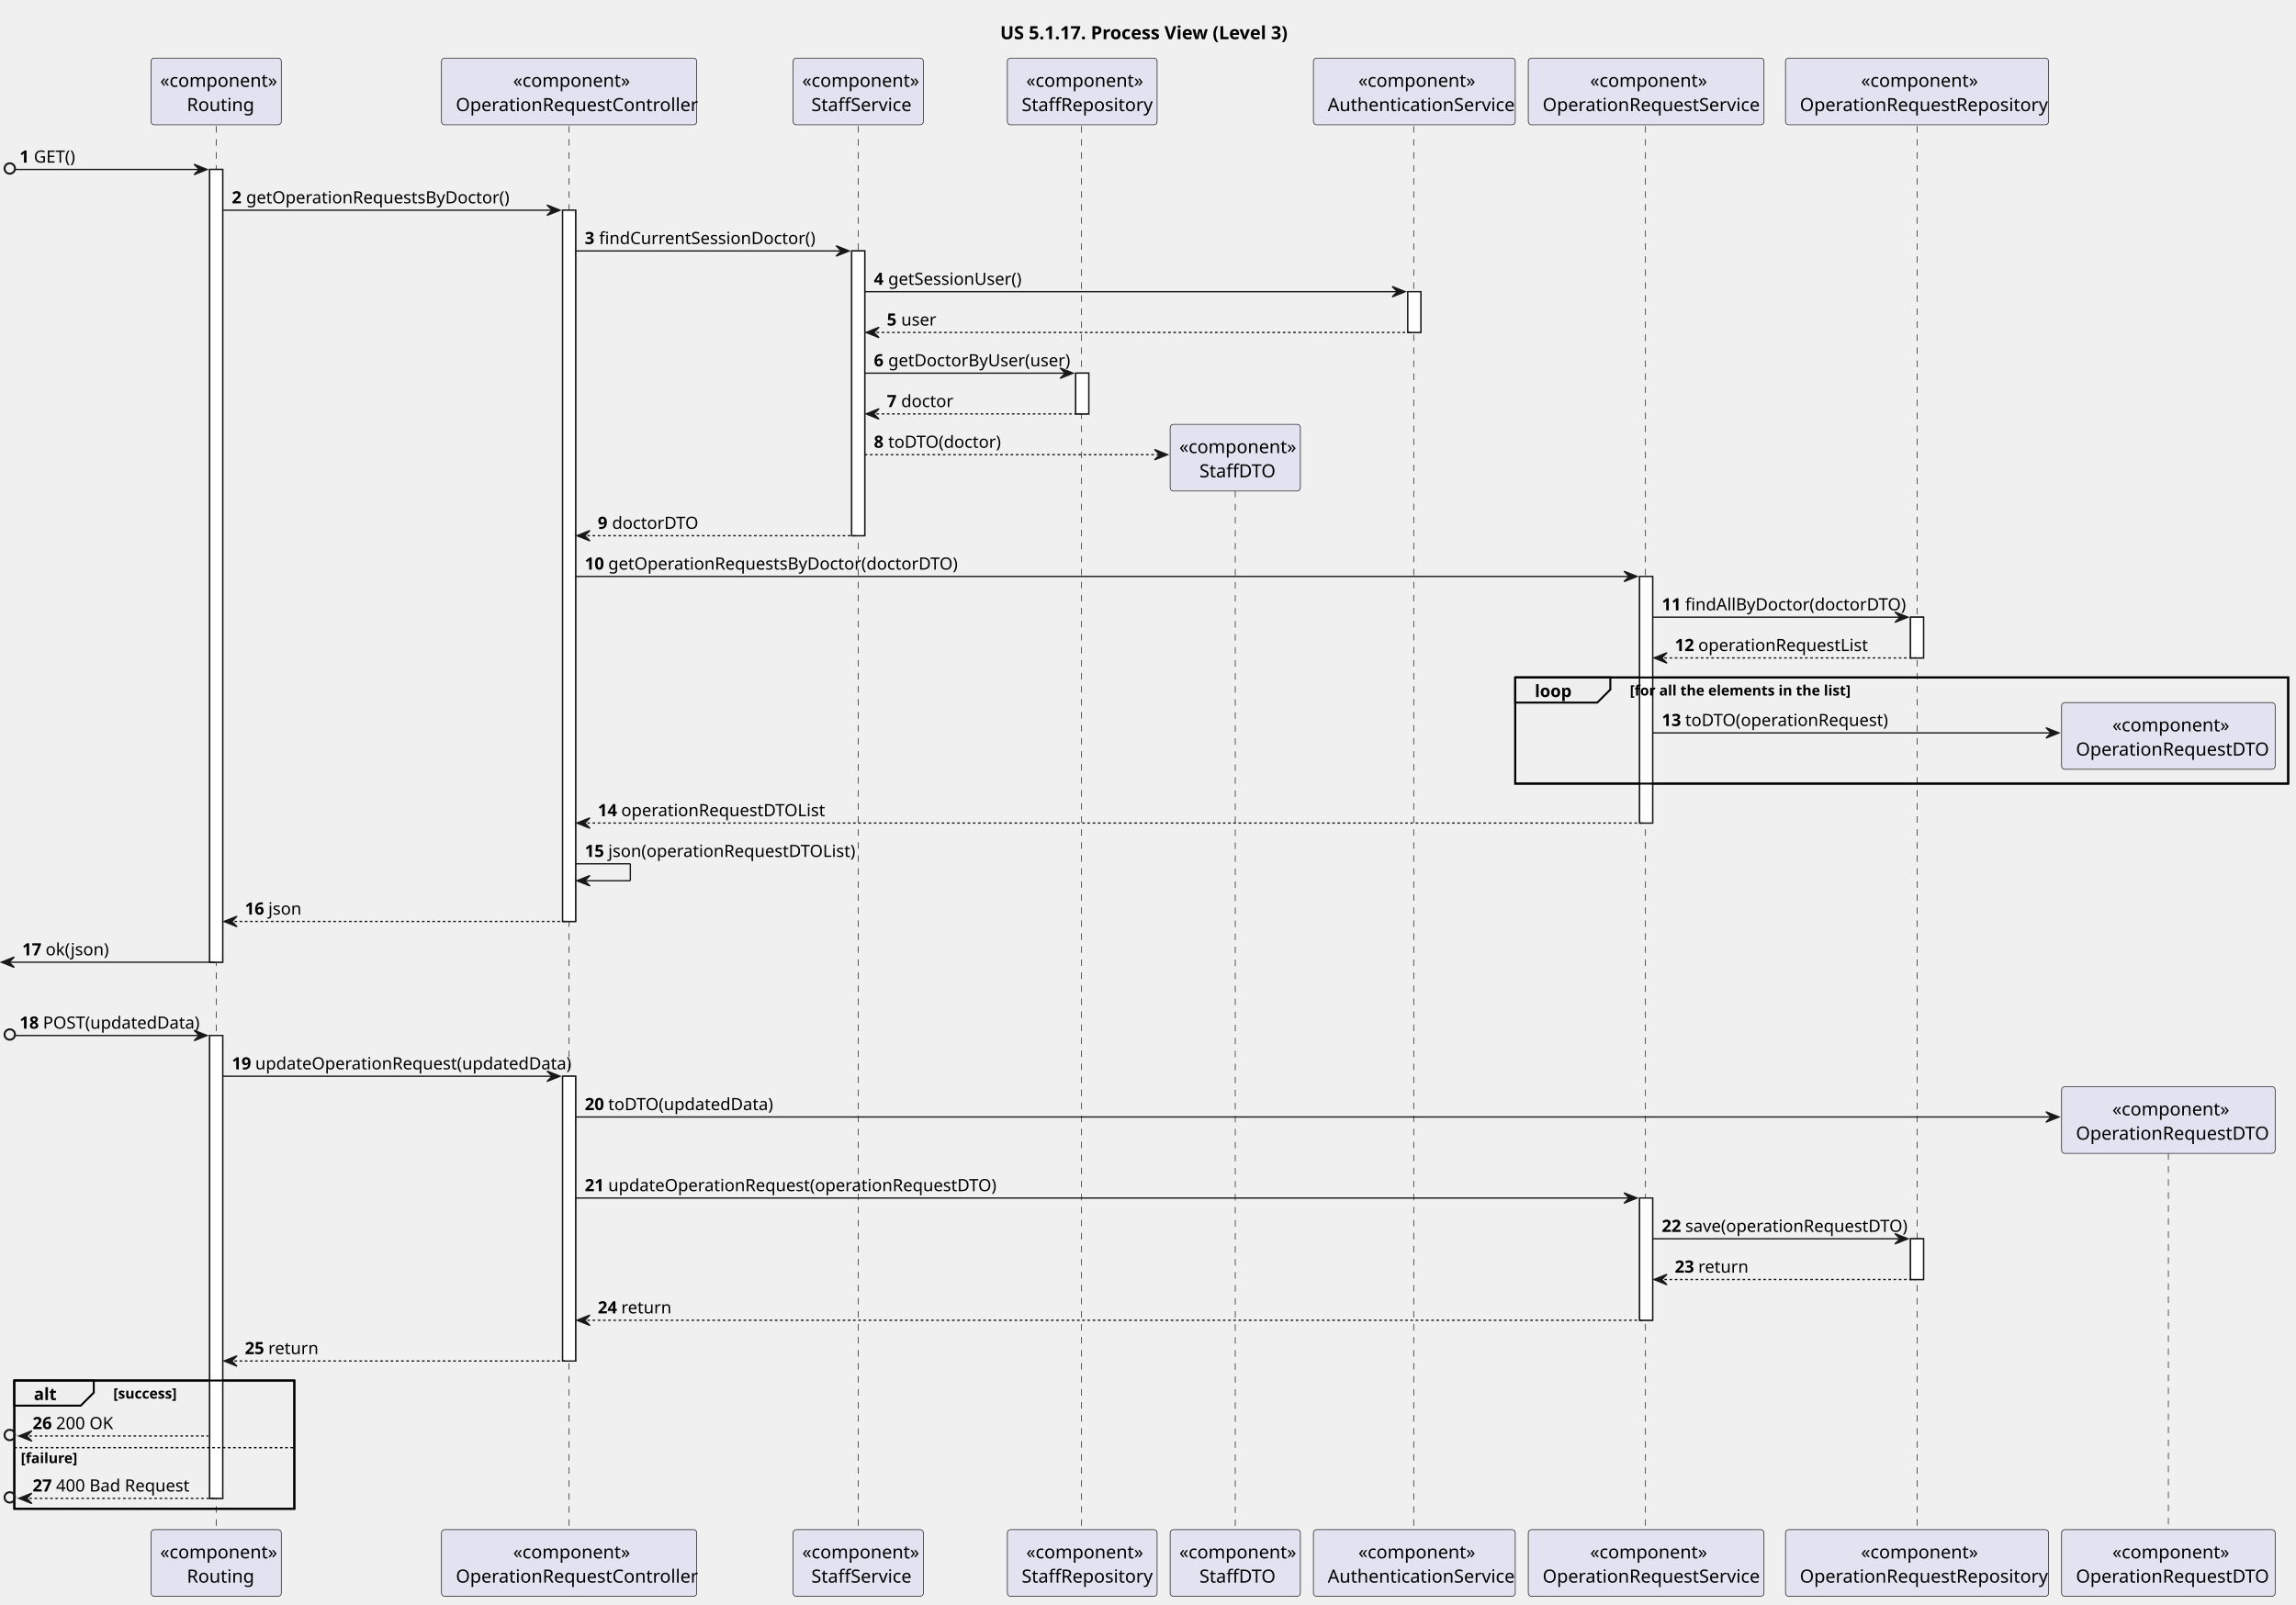
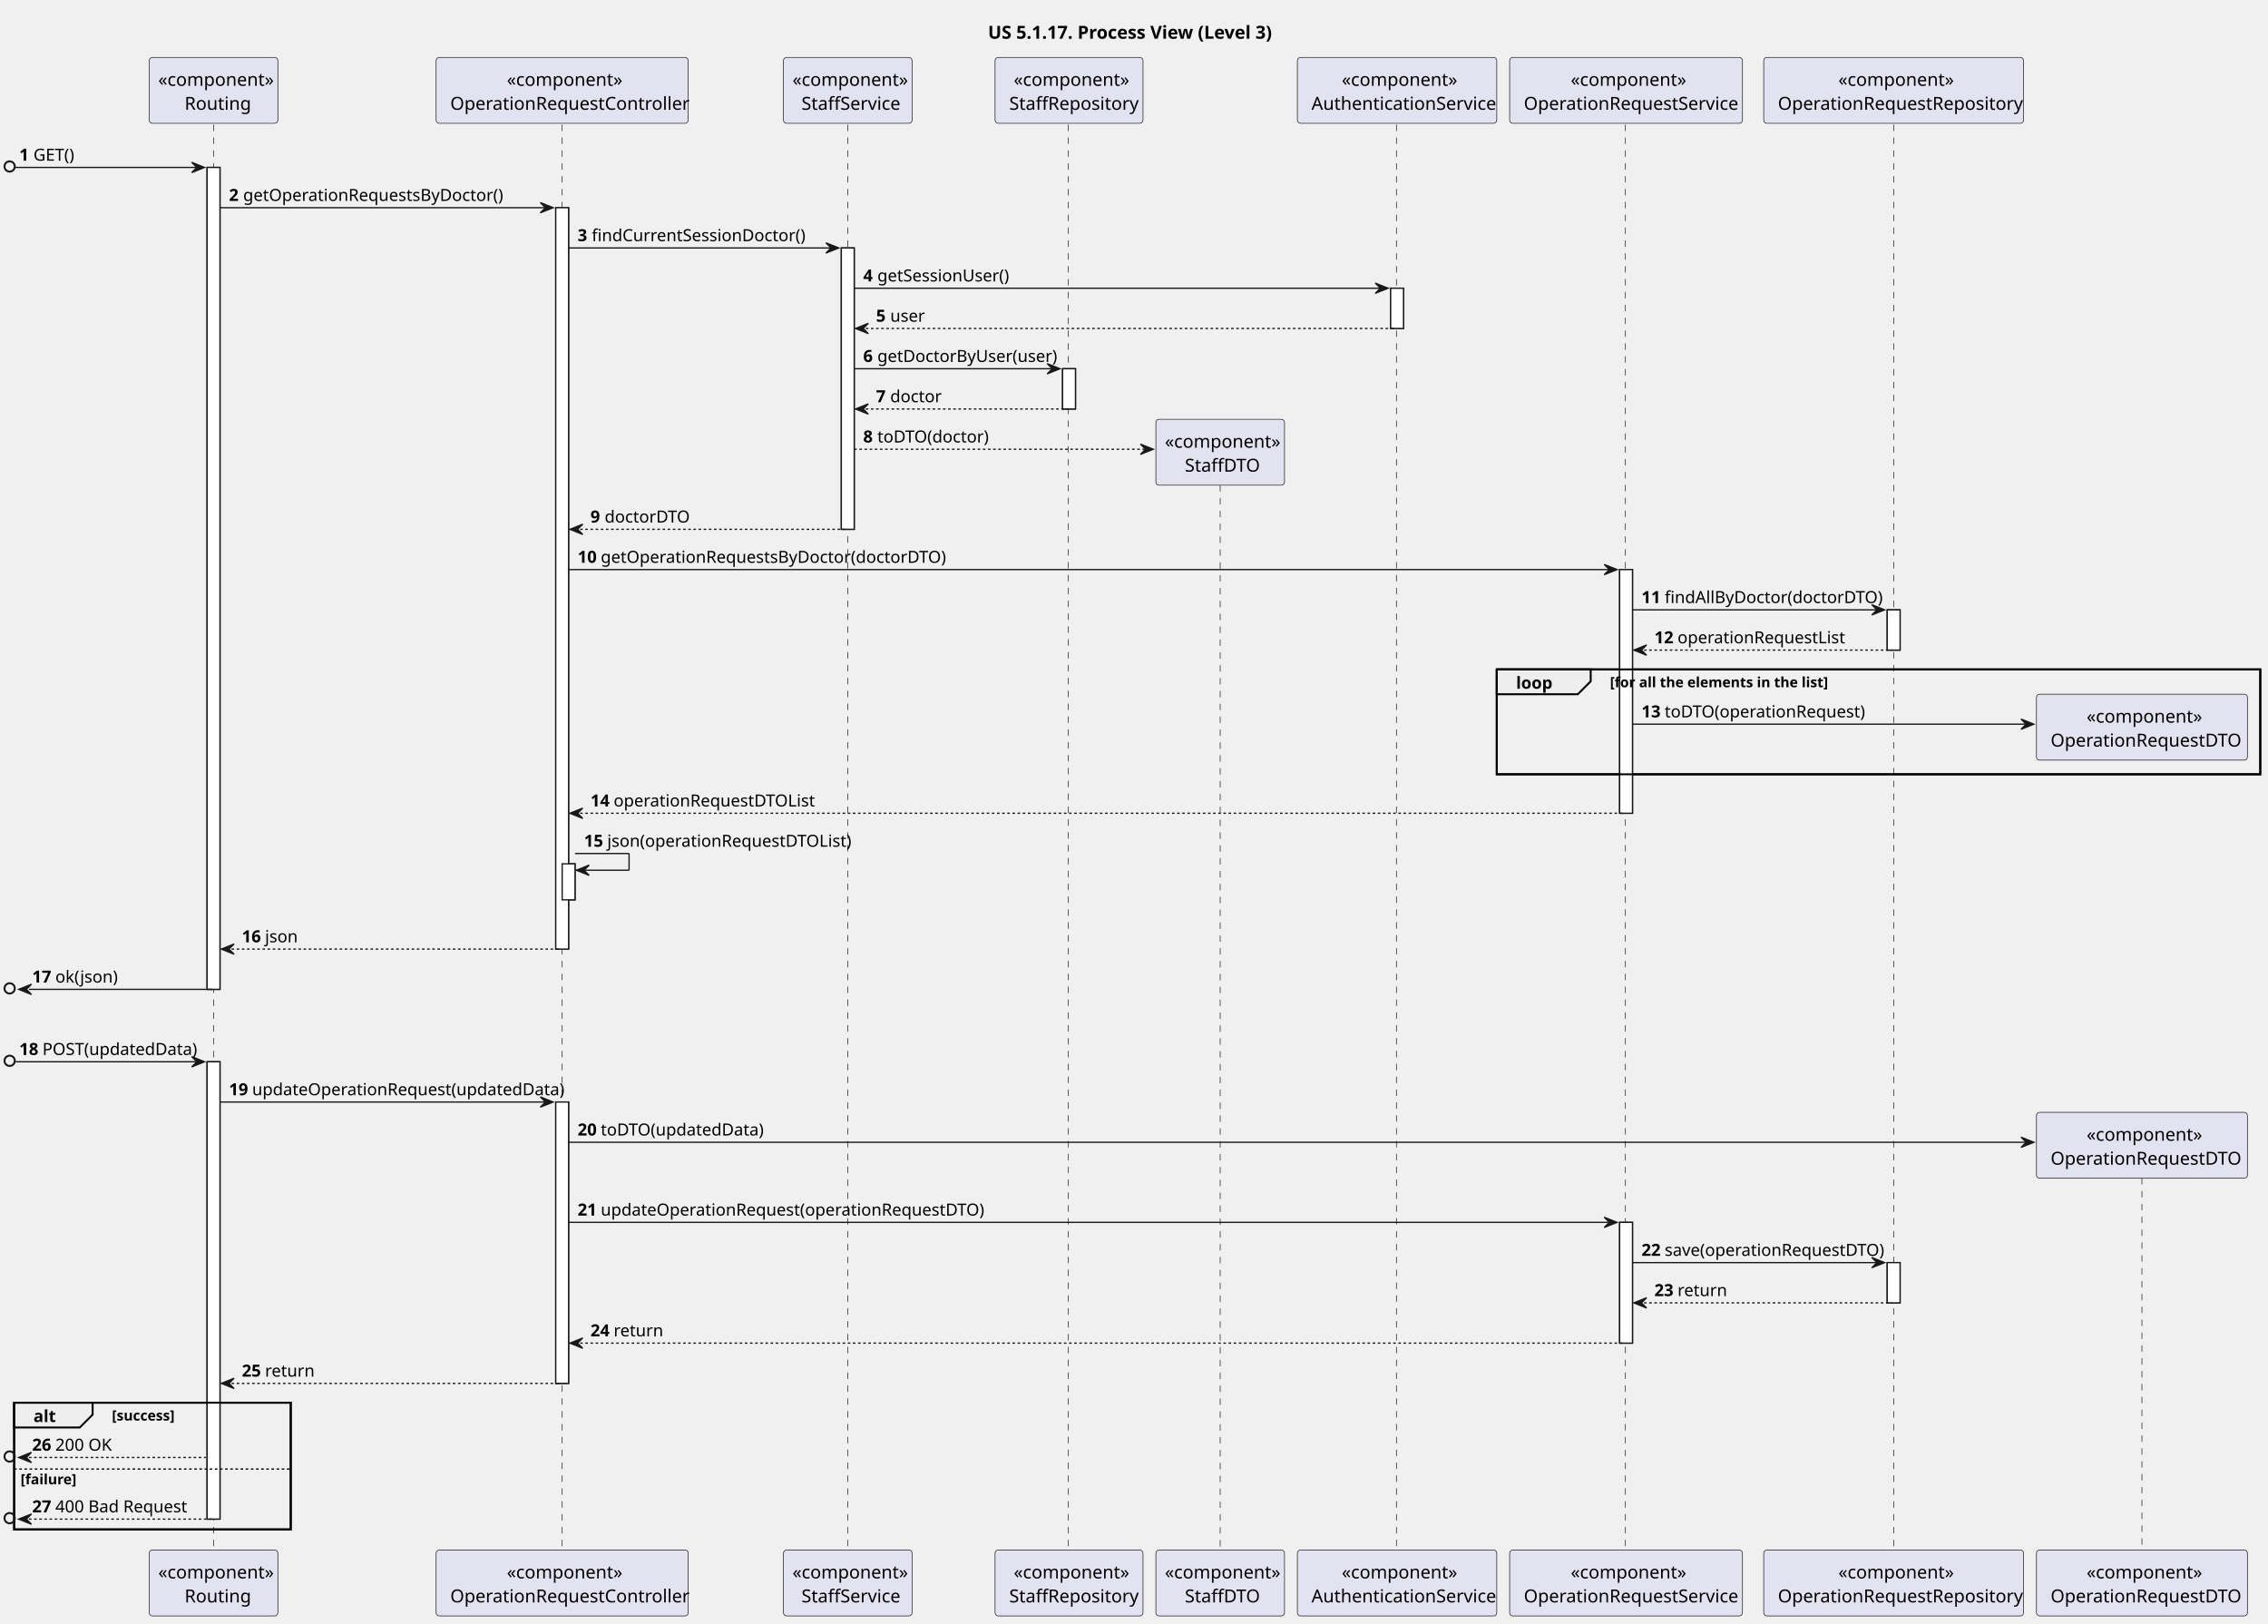
- <svg xmlns="http://www.w3.org/2000/svg" contentStyleType="text/css" height="1232px" preserveAspectRatio="none" style="width:1763px;height:1232px;background:#FFFFFF;" version="1.1" viewBox="0 0 1763 1232" width="1763px" zoomAndPan="magnify">
+ <svg xmlns="http://www.w3.org/2000/svg" contentStyleType="text/css" height="1262px" preserveAspectRatio="none" style="width:1763px;height:1262px;background:#FFFFFF;" version="1.1" viewBox="0 0 1763 1262" width="1763px" zoomAndPan="magnify">
  <defs />
  <g>
    <text fill="#000000" font-family="sans-serif" font-size="14" font-weight="bold" lengthAdjust="spacing" textLength="230" x="768" y="30.107">US 5.1.17. Process View (Level 3)</text>
-     <rect fill="#FFFFFF" height="608.85" style="stroke:#181818;stroke-width:1.0;" width="10" x="161" y="130.154" />
-     <rect fill="#FFFFFF" height="355.492" style="stroke:#181818;stroke-width:1.0;" width="10" x="161" y="795.295" />
-     <rect fill="#FFFFFF" height="546.268" style="stroke:#181818;stroke-width:1.0;" width="10" x="432" y="161.445" />
-     <rect fill="#FFFFFF" height="218.697" style="stroke:#181818;stroke-width:1.0;" width="10" x="432" y="826.586" />
+     <rect fill="#FFFFFF" height="638.85" style="stroke:#181818;stroke-width:1.0;" width="10" x="161" y="130.154" />
+     <rect fill="#FFFFFF" height="355.492" style="stroke:#181818;stroke-width:1.0;" width="10" x="161" y="825.295" />
+     <rect fill="#FFFFFF" height="576.268" style="stroke:#181818;stroke-width:1.0;" width="10" x="432" y="161.445" />
+     <rect fill="#FFFFFF" height="28" style="stroke:#181818;stroke-width:1.0;" width="10" x="437" y="671.422" />
+     <rect fill="#FFFFFF" height="218.697" style="stroke:#181818;stroke-width:1.0;" width="10" x="432" y="856.586" />
    <rect fill="#FFFFFF" height="218.697" style="stroke:#181818;stroke-width:1.0;" width="10" x="654" y="192.736" />
    <rect fill="#FFFFFF" height="31.291" style="stroke:#181818;stroke-width:1.0;" width="10" x="826" y="286.609" />
    <rect fill="#FFFFFF" height="31.291" style="stroke:#181818;stroke-width:1.0;" width="10" x="1081" y="224.027" />
    <rect fill="#FFFFFF" height="189.406" style="stroke:#181818;stroke-width:1.0;" width="10" x="1259" y="442.725" />
-     <rect fill="#FFFFFF" height="93.873" style="stroke:#181818;stroke-width:1.0;" width="10" x="1259" y="920.119" />
+     <rect fill="#FFFFFF" height="93.873" style="stroke:#181818;stroke-width:1.0;" width="10" x="1259" y="950.119" />
    <rect fill="#FFFFFF" height="31.291" style="stroke:#181818;stroke-width:1.0;" width="10" x="1467" y="474.016" />
-     <rect fill="#FFFFFF" height="31.291" style="stroke:#181818;stroke-width:1.0;" width="10" x="1467" y="951.41" />
+     <rect fill="#FFFFFF" height="31.291" style="stroke:#181818;stroke-width:1.0;" width="10" x="1467" y="981.41" />
    <rect fill="none" height="81.533" style="stroke:#000000;stroke-width:1.5;" width="593.5" x="1163.5" y="520.307" />
-     <rect fill="none" height="98.504" style="stroke:#000000;stroke-width:1.5;" width="215" x="11" y="1060.283" />
-     <line style="stroke:#181818;stroke-width:0.5;stroke-dasharray:5.0,5.0;" x1="166" x2="166" y1="96.863" y2="1175.787" />
-     <line style="stroke:#181818;stroke-width:0.5;stroke-dasharray:5.0,5.0;" x1="437" x2="437" y1="96.863" y2="1175.787" />
-     <line style="stroke:#181818;stroke-width:0.5;stroke-dasharray:5.0,5.0;" x1="659" x2="659" y1="96.863" y2="1175.787" />
-     <line style="stroke:#181818;stroke-width:0.5;stroke-dasharray:5.0,5.0;" x1="830.5" x2="830.5" y1="96.863" y2="1175.787" />
-     <line style="stroke:#181818;stroke-width:0.5;stroke-dasharray:5.0,5.0;" x1="948.5" x2="948.5" y1="367.022" y2="1175.787" />
-     <line style="stroke:#181818;stroke-width:0.5;stroke-dasharray:5.0,5.0;" x1="1085.5" x2="1085.5" y1="96.863" y2="1175.787" />
-     <line style="stroke:#181818;stroke-width:0.5;stroke-dasharray:5.0,5.0;" x1="1263.5" x2="1263.5" y1="96.863" y2="1175.787" />
-     <line style="stroke:#181818;stroke-width:0.5;stroke-dasharray:5.0,5.0;" x1="1472" x2="1472" y1="96.863" y2="1175.787" />
-     <line style="stroke:#181818;stroke-width:0.5;stroke-dasharray:5.0,5.0;" x1="1665" x2="1665" y1="875.707" y2="1175.787" />
+     <rect fill="none" height="98.504" style="stroke:#000000;stroke-width:1.5;" width="215" x="11" y="1090.283" />
+     <line style="stroke:#181818;stroke-width:0.5;stroke-dasharray:5.0,5.0;" x1="166" x2="166" y1="96.863" y2="1205.787" />
+     <line style="stroke:#181818;stroke-width:0.5;stroke-dasharray:5.0,5.0;" x1="437" x2="437" y1="96.863" y2="1205.787" />
+     <line style="stroke:#181818;stroke-width:0.5;stroke-dasharray:5.0,5.0;" x1="659" x2="659" y1="96.863" y2="1205.787" />
+     <line style="stroke:#181818;stroke-width:0.5;stroke-dasharray:5.0,5.0;" x1="830.5" x2="830.5" y1="96.863" y2="1205.787" />
+     <line style="stroke:#181818;stroke-width:0.5;stroke-dasharray:5.0,5.0;" x1="948.5" x2="948.5" y1="367.022" y2="1205.787" />
+     <line style="stroke:#181818;stroke-width:0.5;stroke-dasharray:5.0,5.0;" x1="1085.5" x2="1085.5" y1="96.863" y2="1205.787" />
+     <line style="stroke:#181818;stroke-width:0.5;stroke-dasharray:5.0,5.0;" x1="1263.5" x2="1263.5" y1="96.863" y2="1205.787" />
+     <line style="stroke:#181818;stroke-width:0.5;stroke-dasharray:5.0,5.0;" x1="1472" x2="1472" y1="96.863" y2="1205.787" />
+     <line style="stroke:#181818;stroke-width:0.5;stroke-dasharray:5.0,5.0;" x1="1665" x2="1665" y1="905.707" y2="1205.787" />
    <rect fill="#E2E2F0" height="51.242" rx="2.5" ry="2.5" style="stroke:#181818;stroke-width:0.5;" width="100" x="116" y="44.621" />
    <text fill="#000000" font-family="sans-serif" font-size="14" lengthAdjust="spacing" textLength="86" x="123" y="66.728">«component»</text>
    <text fill="#000000" font-family="sans-serif" font-size="14" lengthAdjust="spacing" textLength="49" x="143.5" y="85.35">Routing</text>
-     <rect fill="#E2E2F0" height="51.242" rx="2.5" ry="2.5" style="stroke:#181818;stroke-width:0.5;" width="100" x="116" y="1174.787" />
-     <text fill="#000000" font-family="sans-serif" font-size="14" lengthAdjust="spacing" textLength="86" x="123" y="1196.895">«component»</text>
-     <text fill="#000000" font-family="sans-serif" font-size="14" lengthAdjust="spacing" textLength="49" x="143.5" y="1215.516">Routing</text>
+     <rect fill="#E2E2F0" height="51.242" rx="2.5" ry="2.5" style="stroke:#181818;stroke-width:0.5;" width="100" x="116" y="1204.787" />
+     <text fill="#000000" font-family="sans-serif" font-size="14" lengthAdjust="spacing" textLength="86" x="123" y="1226.895">«component»</text>
+     <text fill="#000000" font-family="sans-serif" font-size="14" lengthAdjust="spacing" textLength="49" x="143.5" y="1245.516">Routing</text>
    <rect fill="#E2E2F0" height="51.242" rx="2.5" ry="2.5" style="stroke:#181818;stroke-width:0.5;" width="196" x="339" y="44.621" />
    <text fill="#000000" font-family="sans-serif" font-size="14" lengthAdjust="spacing" textLength="86" x="394" y="66.728">«component»</text>
    <text fill="#000000" font-family="sans-serif" font-size="14" lengthAdjust="spacing" textLength="178" x="350" y="85.35">OperationRequestController</text>
-     <rect fill="#E2E2F0" height="51.242" rx="2.5" ry="2.5" style="stroke:#181818;stroke-width:0.5;" width="196" x="339" y="1174.787" />
-     <text fill="#000000" font-family="sans-serif" font-size="14" lengthAdjust="spacing" textLength="86" x="394" y="1196.895">«component»</text>
-     <text fill="#000000" font-family="sans-serif" font-size="14" lengthAdjust="spacing" textLength="178" x="350" y="1215.516">OperationRequestController</text>
+     <rect fill="#E2E2F0" height="51.242" rx="2.5" ry="2.5" style="stroke:#181818;stroke-width:0.5;" width="196" x="339" y="1204.787" />
+     <text fill="#000000" font-family="sans-serif" font-size="14" lengthAdjust="spacing" textLength="86" x="394" y="1226.895">«component»</text>
+     <text fill="#000000" font-family="sans-serif" font-size="14" lengthAdjust="spacing" textLength="178" x="350" y="1245.516">OperationRequestController</text>
    <rect fill="#E2E2F0" height="51.242" rx="2.5" ry="2.5" style="stroke:#181818;stroke-width:0.5;" width="100" x="609" y="44.621" />
    <text fill="#000000" font-family="sans-serif" font-size="14" lengthAdjust="spacing" textLength="86" x="616" y="66.728">«component»</text>
    <text fill="#000000" font-family="sans-serif" font-size="14" lengthAdjust="spacing" textLength="76" x="623" y="85.35">StaffService</text>
-     <rect fill="#E2E2F0" height="51.242" rx="2.5" ry="2.5" style="stroke:#181818;stroke-width:0.5;" width="100" x="609" y="1174.787" />
-     <text fill="#000000" font-family="sans-serif" font-size="14" lengthAdjust="spacing" textLength="86" x="616" y="1196.895">«component»</text>
-     <text fill="#000000" font-family="sans-serif" font-size="14" lengthAdjust="spacing" textLength="76" x="623" y="1215.516">StaffService</text>
+     <rect fill="#E2E2F0" height="51.242" rx="2.5" ry="2.5" style="stroke:#181818;stroke-width:0.5;" width="100" x="609" y="1204.787" />
+     <text fill="#000000" font-family="sans-serif" font-size="14" lengthAdjust="spacing" textLength="86" x="616" y="1226.895">«component»</text>
+     <text fill="#000000" font-family="sans-serif" font-size="14" lengthAdjust="spacing" textLength="76" x="623" y="1245.516">StaffService</text>
    <rect fill="#E2E2F0" height="51.242" rx="2.5" ry="2.5" style="stroke:#181818;stroke-width:0.5;" width="115" x="773.5" y="44.621" />
    <text fill="#000000" font-family="sans-serif" font-size="14" lengthAdjust="spacing" textLength="86" x="788" y="66.728">«component»</text>
    <text fill="#000000" font-family="sans-serif" font-size="14" lengthAdjust="spacing" textLength="97" x="784.5" y="85.35">StaffRepository</text>
-     <rect fill="#E2E2F0" height="51.242" rx="2.5" ry="2.5" style="stroke:#181818;stroke-width:0.5;" width="115" x="773.5" y="1174.787" />
-     <text fill="#000000" font-family="sans-serif" font-size="14" lengthAdjust="spacing" textLength="86" x="788" y="1196.895">«component»</text>
-     <text fill="#000000" font-family="sans-serif" font-size="14" lengthAdjust="spacing" textLength="97" x="784.5" y="1215.516">StaffRepository</text>
-     <rect fill="#E2E2F0" height="51.242" rx="2.5" ry="2.5" style="stroke:#181818;stroke-width:0.5;" width="100" x="898.5" y="1174.787" />
-     <text fill="#000000" font-family="sans-serif" font-size="14" lengthAdjust="spacing" textLength="86" x="905.5" y="1196.895">«component»</text>
-     <text fill="#000000" font-family="sans-serif" font-size="14" lengthAdjust="spacing" textLength="59" x="921" y="1215.516">StaffDTO</text>
+     <rect fill="#E2E2F0" height="51.242" rx="2.5" ry="2.5" style="stroke:#181818;stroke-width:0.5;" width="115" x="773.5" y="1204.787" />
+     <text fill="#000000" font-family="sans-serif" font-size="14" lengthAdjust="spacing" textLength="86" x="788" y="1226.895">«component»</text>
+     <text fill="#000000" font-family="sans-serif" font-size="14" lengthAdjust="spacing" textLength="97" x="784.5" y="1245.516">StaffRepository</text>
+     <rect fill="#E2E2F0" height="51.242" rx="2.5" ry="2.5" style="stroke:#181818;stroke-width:0.5;" width="100" x="898.5" y="1204.787" />
+     <text fill="#000000" font-family="sans-serif" font-size="14" lengthAdjust="spacing" textLength="86" x="905.5" y="1226.895">«component»</text>
+     <text fill="#000000" font-family="sans-serif" font-size="14" lengthAdjust="spacing" textLength="59" x="921" y="1245.516">StaffDTO</text>
    <rect fill="#E2E2F0" height="51.242" rx="2.5" ry="2.5" style="stroke:#181818;stroke-width:0.5;" width="155" x="1008.5" y="44.621" />
    <text fill="#000000" font-family="sans-serif" font-size="14" lengthAdjust="spacing" textLength="86" x="1043" y="66.728">«component»</text>
    <text fill="#000000" font-family="sans-serif" font-size="14" lengthAdjust="spacing" textLength="137" x="1019.5" y="85.35">AuthenticationService</text>
-     <rect fill="#E2E2F0" height="51.242" rx="2.5" ry="2.5" style="stroke:#181818;stroke-width:0.5;" width="155" x="1008.5" y="1174.787" />
-     <text fill="#000000" font-family="sans-serif" font-size="14" lengthAdjust="spacing" textLength="86" x="1043" y="1196.895">«component»</text>
-     <text fill="#000000" font-family="sans-serif" font-size="14" lengthAdjust="spacing" textLength="137" x="1019.5" y="1215.516">AuthenticationService</text>
+     <rect fill="#E2E2F0" height="51.242" rx="2.5" ry="2.5" style="stroke:#181818;stroke-width:0.5;" width="155" x="1008.5" y="1204.787" />
+     <text fill="#000000" font-family="sans-serif" font-size="14" lengthAdjust="spacing" textLength="86" x="1043" y="1226.895">«component»</text>
+     <text fill="#000000" font-family="sans-serif" font-size="14" lengthAdjust="spacing" textLength="137" x="1019.5" y="1245.516">AuthenticationService</text>
    <rect fill="#E2E2F0" height="51.242" rx="2.5" ry="2.5" style="stroke:#181818;stroke-width:0.5;" width="181" x="1173.5" y="44.621" />
    <text fill="#000000" font-family="sans-serif" font-size="14" lengthAdjust="spacing" textLength="86" x="1221" y="66.728">«component»</text>
    <text fill="#000000" font-family="sans-serif" font-size="14" lengthAdjust="spacing" textLength="163" x="1184.5" y="85.35">OperationRequestService</text>
-     <rect fill="#E2E2F0" height="51.242" rx="2.5" ry="2.5" style="stroke:#181818;stroke-width:0.5;" width="181" x="1173.5" y="1174.787" />
-     <text fill="#000000" font-family="sans-serif" font-size="14" lengthAdjust="spacing" textLength="86" x="1221" y="1196.895">«component»</text>
-     <text fill="#000000" font-family="sans-serif" font-size="14" lengthAdjust="spacing" textLength="163" x="1184.5" y="1215.516">OperationRequestService</text>
+     <rect fill="#E2E2F0" height="51.242" rx="2.5" ry="2.5" style="stroke:#181818;stroke-width:0.5;" width="181" x="1173.5" y="1204.787" />
+     <text fill="#000000" font-family="sans-serif" font-size="14" lengthAdjust="spacing" textLength="86" x="1221" y="1226.895">«component»</text>
+     <text fill="#000000" font-family="sans-serif" font-size="14" lengthAdjust="spacing" textLength="163" x="1184.5" y="1245.516">OperationRequestService</text>
    <rect fill="#E2E2F0" height="51.242" rx="2.5" ry="2.5" style="stroke:#181818;stroke-width:0.5;" width="202" x="1371" y="44.621" />
    <text fill="#000000" font-family="sans-serif" font-size="14" lengthAdjust="spacing" textLength="86" x="1429" y="66.728">«component»</text>
    <text fill="#000000" font-family="sans-serif" font-size="14" lengthAdjust="spacing" textLength="184" x="1382" y="85.35">OperationRequestRepository</text>
-     <rect fill="#E2E2F0" height="51.242" rx="2.5" ry="2.5" style="stroke:#181818;stroke-width:0.5;" width="202" x="1371" y="1174.787" />
-     <text fill="#000000" font-family="sans-serif" font-size="14" lengthAdjust="spacing" textLength="86" x="1429" y="1196.895">«component»</text>
-     <text fill="#000000" font-family="sans-serif" font-size="14" lengthAdjust="spacing" textLength="184" x="1382" y="1215.516">OperationRequestRepository</text>
-     <rect fill="#E2E2F0" height="51.242" rx="2.5" ry="2.5" style="stroke:#181818;stroke-width:0.5;" width="164" x="1583" y="1174.787" />
-     <text fill="#000000" font-family="sans-serif" font-size="14" lengthAdjust="spacing" textLength="86" x="1622" y="1196.895">«component»</text>
-     <text fill="#000000" font-family="sans-serif" font-size="14" lengthAdjust="spacing" textLength="146" x="1594" y="1215.516">OperationRequestDTO</text>
-     <rect fill="#FFFFFF" height="608.85" style="stroke:#181818;stroke-width:1.0;" width="10" x="161" y="130.154" />
-     <rect fill="#FFFFFF" height="355.492" style="stroke:#181818;stroke-width:1.0;" width="10" x="161" y="795.295" />
-     <rect fill="#FFFFFF" height="546.268" style="stroke:#181818;stroke-width:1.0;" width="10" x="432" y="161.445" />
-     <rect fill="#FFFFFF" height="218.697" style="stroke:#181818;stroke-width:1.0;" width="10" x="432" y="826.586" />
+     <rect fill="#E2E2F0" height="51.242" rx="2.5" ry="2.5" style="stroke:#181818;stroke-width:0.5;" width="202" x="1371" y="1204.787" />
+     <text fill="#000000" font-family="sans-serif" font-size="14" lengthAdjust="spacing" textLength="86" x="1429" y="1226.895">«component»</text>
+     <text fill="#000000" font-family="sans-serif" font-size="14" lengthAdjust="spacing" textLength="184" x="1382" y="1245.516">OperationRequestRepository</text>
+     <rect fill="#E2E2F0" height="51.242" rx="2.5" ry="2.5" style="stroke:#181818;stroke-width:0.5;" width="164" x="1583" y="1204.787" />
+     <text fill="#000000" font-family="sans-serif" font-size="14" lengthAdjust="spacing" textLength="86" x="1622" y="1226.895">«component»</text>
+     <text fill="#000000" font-family="sans-serif" font-size="14" lengthAdjust="spacing" textLength="146" x="1594" y="1245.516">OperationRequestDTO</text>
+     <rect fill="#FFFFFF" height="638.85" style="stroke:#181818;stroke-width:1.0;" width="10" x="161" y="130.154" />
+     <rect fill="#FFFFFF" height="355.492" style="stroke:#181818;stroke-width:1.0;" width="10" x="161" y="825.295" />
+     <rect fill="#FFFFFF" height="576.268" style="stroke:#181818;stroke-width:1.0;" width="10" x="432" y="161.445" />
+     <rect fill="#FFFFFF" height="28" style="stroke:#181818;stroke-width:1.0;" width="10" x="437" y="671.422" />
+     <rect fill="#FFFFFF" height="218.697" style="stroke:#181818;stroke-width:1.0;" width="10" x="432" y="856.586" />
    <rect fill="#FFFFFF" height="218.697" style="stroke:#181818;stroke-width:1.0;" width="10" x="654" y="192.736" />
    <rect fill="#FFFFFF" height="31.291" style="stroke:#181818;stroke-width:1.0;" width="10" x="826" y="286.609" />
    <rect fill="#FFFFFF" height="31.291" style="stroke:#181818;stroke-width:1.0;" width="10" x="1081" y="224.027" />
    <rect fill="#FFFFFF" height="189.406" style="stroke:#181818;stroke-width:1.0;" width="10" x="1259" y="442.725" />
-     <rect fill="#FFFFFF" height="93.873" style="stroke:#181818;stroke-width:1.0;" width="10" x="1259" y="920.119" />
+     <rect fill="#FFFFFF" height="93.873" style="stroke:#181818;stroke-width:1.0;" width="10" x="1259" y="950.119" />
    <rect fill="#FFFFFF" height="31.291" style="stroke:#181818;stroke-width:1.0;" width="10" x="1467" y="474.016" />
-     <rect fill="#FFFFFF" height="31.291" style="stroke:#181818;stroke-width:1.0;" width="10" x="1467" y="951.41" />
+     <rect fill="#FFFFFF" height="31.291" style="stroke:#181818;stroke-width:1.0;" width="10" x="1467" y="981.41" />
    <ellipse cx="7.5" cy="129.404" fill="none" rx="4" ry="4" style="stroke:#181818;stroke-width:1.5;" />
    <polygon fill="#181818" points="149,126.154,159,130.154,149,134.154,153,130.154" style="stroke:#181818;stroke-width:1.0;" />
    <line style="stroke:#181818;stroke-width:1.0;" x1="12" x2="155" y1="130.154" y2="130.154" />
    <text fill="#000000" font-family="sans-serif" font-size="13" font-weight="bold" lengthAdjust="spacing" textLength="7" x="15" y="124.892">1</text>
    <text fill="#000000" font-family="sans-serif" font-size="13" lengthAdjust="spacing" textLength="34" x="26" y="124.892">GET()</text>
    <polygon fill="#181818" points="420,157.445,430,161.445,420,165.445,424,161.445" style="stroke:#181818;stroke-width:1.0;" />
    <line style="stroke:#181818;stroke-width:1.0;" x1="171" x2="426" y1="161.445" y2="161.445" />
    <text fill="#000000" font-family="sans-serif" font-size="13" font-weight="bold" lengthAdjust="spacing" textLength="7" x="178" y="156.183">2</text>
    <text fill="#000000" font-family="sans-serif" font-size="13" lengthAdjust="spacing" textLength="191" x="189" y="156.183">getOperationRequestsByDoctor()</text>
    <polygon fill="#181818" points="642,188.736,652,192.736,642,196.736,646,192.736" style="stroke:#181818;stroke-width:1.0;" />
    <line style="stroke:#181818;stroke-width:1.0;" x1="442" x2="648" y1="192.736" y2="192.736" />
    <text fill="#000000" font-family="sans-serif" font-size="13" font-weight="bold" lengthAdjust="spacing" textLength="7" x="449" y="187.474">3</text>
    <text fill="#000000" font-family="sans-serif" font-size="13" lengthAdjust="spacing" textLength="155" x="460" y="187.474">findCurrentSessionDoctor()</text>
    <polygon fill="#181818" points="1069,220.027,1079,224.027,1069,228.027,1073,224.027" style="stroke:#181818;stroke-width:1.0;" />
    <line style="stroke:#181818;stroke-width:1.0;" x1="664" x2="1075" y1="224.027" y2="224.027" />
    <text fill="#000000" font-family="sans-serif" font-size="13" font-weight="bold" lengthAdjust="spacing" textLength="7" x="671" y="218.765">4</text>
    <text fill="#000000" font-family="sans-serif" font-size="13" lengthAdjust="spacing" textLength="100" x="682" y="218.765">getSessionUser()</text>
    <polygon fill="#181818" points="675,251.318,665,255.318,675,259.318,671,255.318" style="stroke:#181818;stroke-width:1.0;" />
    <line style="stroke:#181818;stroke-width:1.0;stroke-dasharray:2.0,2.0;" x1="669" x2="1085" y1="255.318" y2="255.318" />
    <text fill="#000000" font-family="sans-serif" font-size="13" font-weight="bold" lengthAdjust="spacing" textLength="7" x="681" y="250.056">5</text>
    <text fill="#000000" font-family="sans-serif" font-size="13" lengthAdjust="spacing" textLength="25" x="692" y="250.056">user</text>
    <polygon fill="#181818" points="814,282.609,824,286.609,814,290.609,818,286.609" style="stroke:#181818;stroke-width:1.0;" />
    <line style="stroke:#181818;stroke-width:1.0;" x1="664" x2="820" y1="286.609" y2="286.609" />
    <text fill="#000000" font-family="sans-serif" font-size="13" font-weight="bold" lengthAdjust="spacing" textLength="7" x="671" y="281.347">6</text>
    <text fill="#000000" font-family="sans-serif" font-size="13" lengthAdjust="spacing" textLength="132" x="682" y="281.347">getDoctorByUser(user)</text>
    <polygon fill="#181818" points="675,313.9,665,317.9,675,321.9,671,317.9" style="stroke:#181818;stroke-width:1.0;" />
    <line style="stroke:#181818;stroke-width:1.0;stroke-dasharray:2.0,2.0;" x1="669" x2="830" y1="317.9" y2="317.9" />
    <text fill="#000000" font-family="sans-serif" font-size="13" font-weight="bold" lengthAdjust="spacing" textLength="7" x="681" y="312.638">7</text>
    <text fill="#000000" font-family="sans-serif" font-size="13" lengthAdjust="spacing" textLength="36" x="692" y="312.638">doctor</text>
    <polygon fill="#181818" points="886.5,345.191,896.5,349.191,886.5,353.191,890.5,349.191" style="stroke:#181818;stroke-width:1.0;" />
    <line style="stroke:#181818;stroke-width:1.0;stroke-dasharray:2.0,2.0;" x1="664" x2="892.5" y1="349.191" y2="349.191" />
    <text fill="#000000" font-family="sans-serif" font-size="13" font-weight="bold" lengthAdjust="spacing" textLength="7" x="671" y="343.929">8</text>
    <text fill="#000000" font-family="sans-serif" font-size="13" lengthAdjust="spacing" textLength="81" x="682" y="343.929">toDTO(doctor)</text>
    <rect fill="#E2E2F0" height="51.242" rx="2.5" ry="2.5" style="stroke:#181818;stroke-width:0.5;" width="100" x="898.5" y="325.9" />
    <text fill="#000000" font-family="sans-serif" font-size="14" lengthAdjust="spacing" textLength="86" x="905.5" y="348.008">«component»</text>
    <text fill="#000000" font-family="sans-serif" font-size="14" lengthAdjust="spacing" textLength="59" x="921" y="366.629">StaffDTO</text>
    <polygon fill="#181818" points="453,407.434,443,411.434,453,415.434,449,411.434" style="stroke:#181818;stroke-width:1.0;" />
    <line style="stroke:#181818;stroke-width:1.0;stroke-dasharray:2.0,2.0;" x1="447" x2="658" y1="411.434" y2="411.434" />
    <text fill="#000000" font-family="sans-serif" font-size="13" font-weight="bold" lengthAdjust="spacing" textLength="7" x="459" y="406.171">9</text>
    <text fill="#000000" font-family="sans-serif" font-size="13" lengthAdjust="spacing" textLength="62" x="470" y="406.171">doctorDTO</text>
    <polygon fill="#181818" points="1247,438.725,1257,442.725,1247,446.725,1251,442.725" style="stroke:#181818;stroke-width:1.0;" />
    <line style="stroke:#181818;stroke-width:1.0;" x1="442" x2="1253" y1="442.725" y2="442.725" />
    <text fill="#000000" font-family="sans-serif" font-size="13" font-weight="bold" lengthAdjust="spacing" textLength="14" x="449" y="437.462">10</text>
    <text fill="#000000" font-family="sans-serif" font-size="13" lengthAdjust="spacing" textLength="253" x="467" y="437.462">getOperationRequestsByDoctor(doctorDTO)</text>
    <polygon fill="#181818" points="1455,470.016,1465,474.016,1455,478.016,1459,474.016" style="stroke:#181818;stroke-width:1.0;" />
    <line style="stroke:#181818;stroke-width:1.0;" x1="1269" x2="1461" y1="474.016" y2="474.016" />
    <text fill="#000000" font-family="sans-serif" font-size="13" font-weight="bold" lengthAdjust="spacing" textLength="14" x="1276" y="468.753">11</text>
    <text fill="#000000" font-family="sans-serif" font-size="13" lengthAdjust="spacing" textLength="159" x="1294" y="468.753">findAllByDoctor(doctorDTO)</text>
    <polygon fill="#181818" points="1280,501.307,1270,505.307,1280,509.307,1276,505.307" style="stroke:#181818;stroke-width:1.0;" />
    <line style="stroke:#181818;stroke-width:1.0;stroke-dasharray:2.0,2.0;" x1="1274" x2="1471" y1="505.307" y2="505.307" />
    <text fill="#000000" font-family="sans-serif" font-size="13" font-weight="bold" lengthAdjust="spacing" textLength="14" x="1286" y="500.044">12</text>
    <text fill="#000000" font-family="sans-serif" font-size="13" lengthAdjust="spacing" textLength="122" x="1304" y="500.044">operationRequestList</text>
    <path d="M1163.5,520.307 L1236.5,520.307 L1236.5,529.598 L1226.5,539.598 L1163.5,539.598 L1163.5,520.307 " fill="#EEEEEE" style="stroke:#000000;stroke-width:1.5;" />
    <rect fill="none" height="81.533" style="stroke:#000000;stroke-width:1.5;" width="593.5" x="1163.5" y="520.307" />
    <text fill="#000000" font-family="sans-serif" font-size="13" font-weight="bold" lengthAdjust="spacing" textLength="28" x="1178.5" y="535.335">loop</text>
    <text fill="#000000" font-family="sans-serif" font-size="11" font-weight="bold" lengthAdjust="spacing" textLength="170" x="1251.5" y="534.177">[for all the elements in the list]</text>
    <polygon fill="#181818" points="1571,558.889,1581,562.889,1571,566.889,1575,562.889" style="stroke:#181818;stroke-width:1.0;" />
    <line style="stroke:#181818;stroke-width:1.0;" x1="1269" x2="1577" y1="562.889" y2="562.889" />
    <text fill="#000000" font-family="sans-serif" font-size="13" font-weight="bold" lengthAdjust="spacing" textLength="14" x="1276" y="557.626">13</text>
    <text fill="#000000" font-family="sans-serif" font-size="13" lengthAdjust="spacing" textLength="146" x="1294" y="557.626">toDTO(operationRequest)</text>
    <rect fill="#E2E2F0" height="51.242" rx="2.5" ry="2.5" style="stroke:#181818;stroke-width:0.5;" width="164" x="1583" y="539.598" />
    <text fill="#000000" font-family="sans-serif" font-size="14" lengthAdjust="spacing" textLength="86" x="1622" y="561.705">«component»</text>
    <text fill="#000000" font-family="sans-serif" font-size="14" lengthAdjust="spacing" textLength="146" x="1594" y="580.326">OperationRequestDTO</text>
    <polygon fill="#181818" points="453,628.131,443,632.131,453,636.131,449,632.131" style="stroke:#181818;stroke-width:1.0;" />
    <line style="stroke:#181818;stroke-width:1.0;stroke-dasharray:2.0,2.0;" x1="447" x2="1263" y1="632.131" y2="632.131" />
    <text fill="#000000" font-family="sans-serif" font-size="13" font-weight="bold" lengthAdjust="spacing" textLength="14" x="459" y="626.868">14</text>
    <text fill="#000000" font-family="sans-serif" font-size="13" lengthAdjust="spacing" textLength="148" x="477" y="626.868">operationRequestDTOList</text>
-     <line style="stroke:#181818;stroke-width:1.0;" x1="442" x2="484" y1="663.422" y2="663.422" />
-     <line style="stroke:#181818;stroke-width:1.0;" x1="484" x2="484" y1="663.422" y2="676.422" />
-     <line style="stroke:#181818;stroke-width:1.0;" x1="443" x2="484" y1="676.422" y2="676.422" />
-     <polygon fill="#181818" points="453,672.422,443,676.422,453,680.422,449,676.422" style="stroke:#181818;stroke-width:1.0;" />
-     <text fill="#000000" font-family="sans-serif" font-size="13" font-weight="bold" lengthAdjust="spacing" textLength="14" x="449" y="658.159">15</text>
-     <text fill="#000000" font-family="sans-serif" font-size="13" lengthAdjust="spacing" textLength="180" x="467" y="658.159">json(operationRequestDTOList)</text>
-     <polygon fill="#181818" points="182,703.713,172,707.713,182,711.713,178,707.713" style="stroke:#181818;stroke-width:1.0;" />
-     <line style="stroke:#181818;stroke-width:1.0;stroke-dasharray:2.0,2.0;" x1="176" x2="436" y1="707.713" y2="707.713" />
-     <text fill="#000000" font-family="sans-serif" font-size="13" font-weight="bold" lengthAdjust="spacing" textLength="14" x="188" y="702.45">16</text>
-     <text fill="#000000" font-family="sans-serif" font-size="13" lengthAdjust="spacing" textLength="24" x="206" y="702.45">json</text>
-     <polygon fill="#181818" points="11,735.004,1,739.004,11,743.004,7,739.004" style="stroke:#181818;stroke-width:1.0;" />
-     <line style="stroke:#181818;stroke-width:1.0;" x1="5" x2="165" y1="739.004" y2="739.004" />
-     <text fill="#000000" font-family="sans-serif" font-size="13" font-weight="bold" lengthAdjust="spacing" textLength="14" x="17" y="733.741">17</text>
-     <text fill="#000000" font-family="sans-serif" font-size="13" lengthAdjust="spacing" textLength="46" x="35" y="733.741">ok(json)</text>
-     <ellipse cx="7.5" cy="794.545" fill="none" rx="4" ry="4" style="stroke:#181818;stroke-width:1.5;" />
-     <polygon fill="#181818" points="149,791.295,159,795.295,149,799.295,153,795.295" style="stroke:#181818;stroke-width:1.0;" />
-     <line style="stroke:#181818;stroke-width:1.0;" x1="12" x2="155" y1="795.295" y2="795.295" />
-     <text fill="#000000" font-family="sans-serif" font-size="13" font-weight="bold" lengthAdjust="spacing" textLength="14" x="15" y="790.032">18</text>
-     <text fill="#000000" font-family="sans-serif" font-size="13" lengthAdjust="spacing" textLength="116" x="33" y="790.032">POST(updatedData)</text>
-     <polygon fill="#181818" points="420,822.586,430,826.586,420,830.586,424,826.586" style="stroke:#181818;stroke-width:1.0;" />
-     <line style="stroke:#181818;stroke-width:1.0;" x1="171" x2="426" y1="826.586" y2="826.586" />
-     <text fill="#000000" font-family="sans-serif" font-size="13" font-weight="bold" lengthAdjust="spacing" textLength="14" x="178" y="821.323">19</text>
-     <text fill="#000000" font-family="sans-serif" font-size="13" lengthAdjust="spacing" textLength="224" x="196" y="821.323">updateOperationRequest(updatedData)</text>
-     <polygon fill="#181818" points="1571,853.877,1581,857.877,1571,861.877,1575,857.877" style="stroke:#181818;stroke-width:1.0;" />
-     <line style="stroke:#181818;stroke-width:1.0;" x1="442" x2="1577" y1="857.877" y2="857.877" />
-     <text fill="#000000" font-family="sans-serif" font-size="13" font-weight="bold" lengthAdjust="spacing" textLength="14" x="449" y="852.614">20</text>
-     <text fill="#000000" font-family="sans-serif" font-size="13" lengthAdjust="spacing" textLength="118" x="467" y="852.614">toDTO(updatedData)</text>
-     <rect fill="#E2E2F0" height="51.242" rx="2.5" ry="2.5" style="stroke:#181818;stroke-width:0.5;" width="164" x="1583" y="834.586" />
-     <text fill="#000000" font-family="sans-serif" font-size="14" lengthAdjust="spacing" textLength="86" x="1622" y="856.693">«component»</text>
-     <text fill="#000000" font-family="sans-serif" font-size="14" lengthAdjust="spacing" textLength="146" x="1594" y="875.314">OperationRequestDTO</text>
-     <polygon fill="#181818" points="1247,916.119,1257,920.119,1247,924.119,1251,920.119" style="stroke:#181818;stroke-width:1.0;" />
-     <line style="stroke:#181818;stroke-width:1.0;" x1="442" x2="1253" y1="920.119" y2="920.119" />
-     <text fill="#000000" font-family="sans-serif" font-size="13" font-weight="bold" lengthAdjust="spacing" textLength="14" x="449" y="914.856">21</text>
-     <text fill="#000000" font-family="sans-serif" font-size="13" lengthAdjust="spacing" textLength="278" x="467" y="914.856">updateOperationRequest(operationRequestDTO)</text>
-     <polygon fill="#181818" points="1455,947.41,1465,951.41,1455,955.41,1459,951.41" style="stroke:#181818;stroke-width:1.0;" />
-     <line style="stroke:#181818;stroke-width:1.0;" x1="1269" x2="1461" y1="951.41" y2="951.41" />
-     <text fill="#000000" font-family="sans-serif" font-size="13" font-weight="bold" lengthAdjust="spacing" textLength="14" x="1276" y="946.148">22</text>
-     <text fill="#000000" font-family="sans-serif" font-size="13" lengthAdjust="spacing" textLength="161" x="1294" y="946.148">save(operationRequestDTO)</text>
-     <polygon fill="#181818" points="1280,978.701,1270,982.701,1280,986.701,1276,982.701" style="stroke:#181818;stroke-width:1.0;" />
-     <line style="stroke:#181818;stroke-width:1.0;stroke-dasharray:2.0,2.0;" x1="1274" x2="1471" y1="982.701" y2="982.701" />
-     <text fill="#000000" font-family="sans-serif" font-size="13" font-weight="bold" lengthAdjust="spacing" textLength="14" x="1286" y="977.438">23</text>
-     <text fill="#000000" font-family="sans-serif" font-size="13" lengthAdjust="spacing" textLength="33" x="1304" y="977.438">return</text>
-     <polygon fill="#181818" points="453,1009.992,443,1013.992,453,1017.992,449,1013.992" style="stroke:#181818;stroke-width:1.0;" />
-     <line style="stroke:#181818;stroke-width:1.0;stroke-dasharray:2.0,2.0;" x1="447" x2="1263" y1="1013.992" y2="1013.992" />
-     <text fill="#000000" font-family="sans-serif" font-size="13" font-weight="bold" lengthAdjust="spacing" textLength="14" x="459" y="1008.73">24</text>
-     <text fill="#000000" font-family="sans-serif" font-size="13" lengthAdjust="spacing" textLength="33" x="477" y="1008.73">return</text>
-     <polygon fill="#181818" points="182,1041.283,172,1045.283,182,1049.283,178,1045.283" style="stroke:#181818;stroke-width:1.0;" />
-     <line style="stroke:#181818;stroke-width:1.0;stroke-dasharray:2.0,2.0;" x1="176" x2="436" y1="1045.283" y2="1045.283" />
-     <text fill="#000000" font-family="sans-serif" font-size="13" font-weight="bold" lengthAdjust="spacing" textLength="14" x="188" y="1040.021">25</text>
-     <text fill="#000000" font-family="sans-serif" font-size="13" lengthAdjust="spacing" textLength="33" x="206" y="1040.021">return</text>
-     <path d="M11,1060.283 L72,1060.283 L72,1069.574 L62,1079.574 L11,1079.574 L11,1060.283 " fill="#EEEEEE" style="stroke:#000000;stroke-width:1.5;" />
-     <rect fill="none" height="98.504" style="stroke:#000000;stroke-width:1.5;" width="215" x="11" y="1060.283" />
-     <text fill="#000000" font-family="sans-serif" font-size="13" font-weight="bold" lengthAdjust="spacing" textLength="16" x="26" y="1075.312">alt</text>
-     <text fill="#000000" font-family="sans-serif" font-size="11" font-weight="bold" lengthAdjust="spacing" textLength="55" x="87" y="1074.153">[success]</text>
-     <ellipse cx="7.5" cy="1102.115" fill="none" rx="4" ry="4" style="stroke:#181818;stroke-width:1.5;" />
-     <polygon fill="#181818" points="24.5,1098.865,14.5,1102.865,24.5,1106.865,20.5,1102.865" style="stroke:#181818;stroke-width:1.0;" />
-     <line style="stroke:#181818;stroke-width:1.0;stroke-dasharray:2.0,2.0;" x1="22.5" x2="160" y1="1102.865" y2="1102.865" />
-     <text fill="#000000" font-family="sans-serif" font-size="13" font-weight="bold" lengthAdjust="spacing" textLength="14" x="25" y="1097.602">26</text>
-     <text fill="#000000" font-family="sans-serif" font-size="13" lengthAdjust="spacing" textLength="44" x="43" y="1097.602">200 OK</text>
-     <line style="stroke:#000000;stroke-width:1.0;stroke-dasharray:2.0,2.0;" x1="11" x2="226" y1="1111.865" y2="1111.865" />
-     <text fill="#000000" font-family="sans-serif" font-size="11" font-weight="bold" lengthAdjust="spacing" textLength="43" x="16" y="1123.735">[failure]</text>
-     <ellipse cx="7.5" cy="1150.037" fill="none" rx="4" ry="4" style="stroke:#181818;stroke-width:1.5;" />
-     <polygon fill="#181818" points="24.5,1146.787,14.5,1150.787,24.5,1154.787,20.5,1150.787" style="stroke:#181818;stroke-width:1.0;" />
-     <line style="stroke:#181818;stroke-width:1.0;stroke-dasharray:2.0,2.0;" x1="22.5" x2="165" y1="1150.787" y2="1150.787" />
-     <text fill="#000000" font-family="sans-serif" font-size="13" font-weight="bold" lengthAdjust="spacing" textLength="14" x="25" y="1145.524">27</text>
-     <text fill="#000000" font-family="sans-serif" font-size="13" lengthAdjust="spacing" textLength="100" x="43" y="1145.524">400 Bad Request</text>
+     <line style="stroke:#181818;stroke-width:1.0;" x1="447" x2="489" y1="663.422" y2="663.422" />
+     <line style="stroke:#181818;stroke-width:1.0;" x1="489" x2="489" y1="663.422" y2="676.422" />
+     <line style="stroke:#181818;stroke-width:1.0;" x1="448" x2="489" y1="676.422" y2="676.422" />
+     <polygon fill="#181818" points="458,672.422,448,676.422,458,680.422,454,676.422" style="stroke:#181818;stroke-width:1.0;" />
+     <text fill="#000000" font-family="sans-serif" font-size="13" font-weight="bold" lengthAdjust="spacing" textLength="14" x="454" y="658.159">15</text>
+     <text fill="#000000" font-family="sans-serif" font-size="13" lengthAdjust="spacing" textLength="180" x="472" y="658.159">json(operationRequestDTOList)</text>
+     <polygon fill="#181818" points="182,733.713,172,737.713,182,741.713,178,737.713" style="stroke:#181818;stroke-width:1.0;" />
+     <line style="stroke:#181818;stroke-width:1.0;stroke-dasharray:2.0,2.0;" x1="176" x2="436" y1="737.713" y2="737.713" />
+     <text fill="#000000" font-family="sans-serif" font-size="13" font-weight="bold" lengthAdjust="spacing" textLength="14" x="188" y="732.45">16</text>
+     <text fill="#000000" font-family="sans-serif" font-size="13" lengthAdjust="spacing" textLength="24" x="206" y="732.45">json</text>
+     <ellipse cx="7.5" cy="768.254" fill="none" rx="4" ry="4" style="stroke:#181818;stroke-width:1.5;" />
+     <polygon fill="#181818" points="24.5,765.004,14.5,769.004,24.5,773.004,20.5,769.004" style="stroke:#181818;stroke-width:1.0;" />
+     <line style="stroke:#181818;stroke-width:1.0;" x1="22.5" x2="165" y1="769.004" y2="769.004" />
+     <text fill="#000000" font-family="sans-serif" font-size="13" font-weight="bold" lengthAdjust="spacing" textLength="14" x="25" y="763.741">17</text>
+     <text fill="#000000" font-family="sans-serif" font-size="13" lengthAdjust="spacing" textLength="46" x="43" y="763.741">ok(json)</text>
+     <ellipse cx="7.5" cy="824.545" fill="none" rx="4" ry="4" style="stroke:#181818;stroke-width:1.5;" />
+     <polygon fill="#181818" points="149,821.295,159,825.295,149,829.295,153,825.295" style="stroke:#181818;stroke-width:1.0;" />
+     <line style="stroke:#181818;stroke-width:1.0;" x1="12" x2="155" y1="825.295" y2="825.295" />
+     <text fill="#000000" font-family="sans-serif" font-size="13" font-weight="bold" lengthAdjust="spacing" textLength="14" x="15" y="820.032">18</text>
+     <text fill="#000000" font-family="sans-serif" font-size="13" lengthAdjust="spacing" textLength="116" x="33" y="820.032">POST(updatedData)</text>
+     <polygon fill="#181818" points="420,852.586,430,856.586,420,860.586,424,856.586" style="stroke:#181818;stroke-width:1.0;" />
+     <line style="stroke:#181818;stroke-width:1.0;" x1="171" x2="426" y1="856.586" y2="856.586" />
+     <text fill="#000000" font-family="sans-serif" font-size="13" font-weight="bold" lengthAdjust="spacing" textLength="14" x="178" y="851.323">19</text>
+     <text fill="#000000" font-family="sans-serif" font-size="13" lengthAdjust="spacing" textLength="224" x="196" y="851.323">updateOperationRequest(updatedData)</text>
+     <polygon fill="#181818" points="1571,883.877,1581,887.877,1571,891.877,1575,887.877" style="stroke:#181818;stroke-width:1.0;" />
+     <line style="stroke:#181818;stroke-width:1.0;" x1="442" x2="1577" y1="887.877" y2="887.877" />
+     <text fill="#000000" font-family="sans-serif" font-size="13" font-weight="bold" lengthAdjust="spacing" textLength="14" x="449" y="882.614">20</text>
+     <text fill="#000000" font-family="sans-serif" font-size="13" lengthAdjust="spacing" textLength="118" x="467" y="882.614">toDTO(updatedData)</text>
+     <rect fill="#E2E2F0" height="51.242" rx="2.5" ry="2.5" style="stroke:#181818;stroke-width:0.5;" width="164" x="1583" y="864.586" />
+     <text fill="#000000" font-family="sans-serif" font-size="14" lengthAdjust="spacing" textLength="86" x="1622" y="886.693">«component»</text>
+     <text fill="#000000" font-family="sans-serif" font-size="14" lengthAdjust="spacing" textLength="146" x="1594" y="905.314">OperationRequestDTO</text>
+     <polygon fill="#181818" points="1247,946.119,1257,950.119,1247,954.119,1251,950.119" style="stroke:#181818;stroke-width:1.0;" />
+     <line style="stroke:#181818;stroke-width:1.0;" x1="442" x2="1253" y1="950.119" y2="950.119" />
+     <text fill="#000000" font-family="sans-serif" font-size="13" font-weight="bold" lengthAdjust="spacing" textLength="14" x="449" y="944.856">21</text>
+     <text fill="#000000" font-family="sans-serif" font-size="13" lengthAdjust="spacing" textLength="278" x="467" y="944.856">updateOperationRequest(operationRequestDTO)</text>
+     <polygon fill="#181818" points="1455,977.41,1465,981.41,1455,985.41,1459,981.41" style="stroke:#181818;stroke-width:1.0;" />
+     <line style="stroke:#181818;stroke-width:1.0;" x1="1269" x2="1461" y1="981.41" y2="981.41" />
+     <text fill="#000000" font-family="sans-serif" font-size="13" font-weight="bold" lengthAdjust="spacing" textLength="14" x="1276" y="976.148">22</text>
+     <text fill="#000000" font-family="sans-serif" font-size="13" lengthAdjust="spacing" textLength="161" x="1294" y="976.148">save(operationRequestDTO)</text>
+     <polygon fill="#181818" points="1280,1008.701,1270,1012.701,1280,1016.701,1276,1012.701" style="stroke:#181818;stroke-width:1.0;" />
+     <line style="stroke:#181818;stroke-width:1.0;stroke-dasharray:2.0,2.0;" x1="1274" x2="1471" y1="1012.701" y2="1012.701" />
+     <text fill="#000000" font-family="sans-serif" font-size="13" font-weight="bold" lengthAdjust="spacing" textLength="14" x="1286" y="1007.438">23</text>
+     <text fill="#000000" font-family="sans-serif" font-size="13" lengthAdjust="spacing" textLength="33" x="1304" y="1007.438">return</text>
+     <polygon fill="#181818" points="453,1039.992,443,1043.992,453,1047.992,449,1043.992" style="stroke:#181818;stroke-width:1.0;" />
+     <line style="stroke:#181818;stroke-width:1.0;stroke-dasharray:2.0,2.0;" x1="447" x2="1263" y1="1043.992" y2="1043.992" />
+     <text fill="#000000" font-family="sans-serif" font-size="13" font-weight="bold" lengthAdjust="spacing" textLength="14" x="459" y="1038.729">24</text>
+     <text fill="#000000" font-family="sans-serif" font-size="13" lengthAdjust="spacing" textLength="33" x="477" y="1038.729">return</text>
+     <polygon fill="#181818" points="182,1071.283,172,1075.283,182,1079.283,178,1075.283" style="stroke:#181818;stroke-width:1.0;" />
+     <line style="stroke:#181818;stroke-width:1.0;stroke-dasharray:2.0,2.0;" x1="176" x2="436" y1="1075.283" y2="1075.283" />
+     <text fill="#000000" font-family="sans-serif" font-size="13" font-weight="bold" lengthAdjust="spacing" textLength="14" x="188" y="1070.021">25</text>
+     <text fill="#000000" font-family="sans-serif" font-size="13" lengthAdjust="spacing" textLength="33" x="206" y="1070.021">return</text>
+     <path d="M11,1090.283 L72,1090.283 L72,1099.574 L62,1109.574 L11,1109.574 L11,1090.283 " fill="#EEEEEE" style="stroke:#000000;stroke-width:1.5;" />
+     <rect fill="none" height="98.504" style="stroke:#000000;stroke-width:1.5;" width="215" x="11" y="1090.283" />
+     <text fill="#000000" font-family="sans-serif" font-size="13" font-weight="bold" lengthAdjust="spacing" textLength="16" x="26" y="1105.312">alt</text>
+     <text fill="#000000" font-family="sans-serif" font-size="11" font-weight="bold" lengthAdjust="spacing" textLength="55" x="87" y="1104.153">[success]</text>
+     <ellipse cx="7.5" cy="1132.115" fill="none" rx="4" ry="4" style="stroke:#181818;stroke-width:1.5;" />
+     <polygon fill="#181818" points="24.5,1128.865,14.5,1132.865,24.5,1136.865,20.5,1132.865" style="stroke:#181818;stroke-width:1.0;" />
+     <line style="stroke:#181818;stroke-width:1.0;stroke-dasharray:2.0,2.0;" x1="22.5" x2="160" y1="1132.865" y2="1132.865" />
+     <text fill="#000000" font-family="sans-serif" font-size="13" font-weight="bold" lengthAdjust="spacing" textLength="14" x="25" y="1127.602">26</text>
+     <text fill="#000000" font-family="sans-serif" font-size="13" lengthAdjust="spacing" textLength="44" x="43" y="1127.602">200 OK</text>
+     <line style="stroke:#000000;stroke-width:1.0;stroke-dasharray:2.0,2.0;" x1="11" x2="226" y1="1141.865" y2="1141.865" />
+     <text fill="#000000" font-family="sans-serif" font-size="11" font-weight="bold" lengthAdjust="spacing" textLength="43" x="16" y="1153.735">[failure]</text>
+     <ellipse cx="7.5" cy="1180.037" fill="none" rx="4" ry="4" style="stroke:#181818;stroke-width:1.5;" />
+     <polygon fill="#181818" points="24.5,1176.787,14.5,1180.787,24.5,1184.787,20.5,1180.787" style="stroke:#181818;stroke-width:1.0;" />
+     <line style="stroke:#181818;stroke-width:1.0;stroke-dasharray:2.0,2.0;" x1="22.5" x2="165" y1="1180.787" y2="1180.787" />
+     <text fill="#000000" font-family="sans-serif" font-size="13" font-weight="bold" lengthAdjust="spacing" textLength="14" x="25" y="1175.524">27</text>
+     <text fill="#000000" font-family="sans-serif" font-size="13" lengthAdjust="spacing" textLength="100" x="43" y="1175.524">400 Bad Request</text>
  </g>
</svg>
